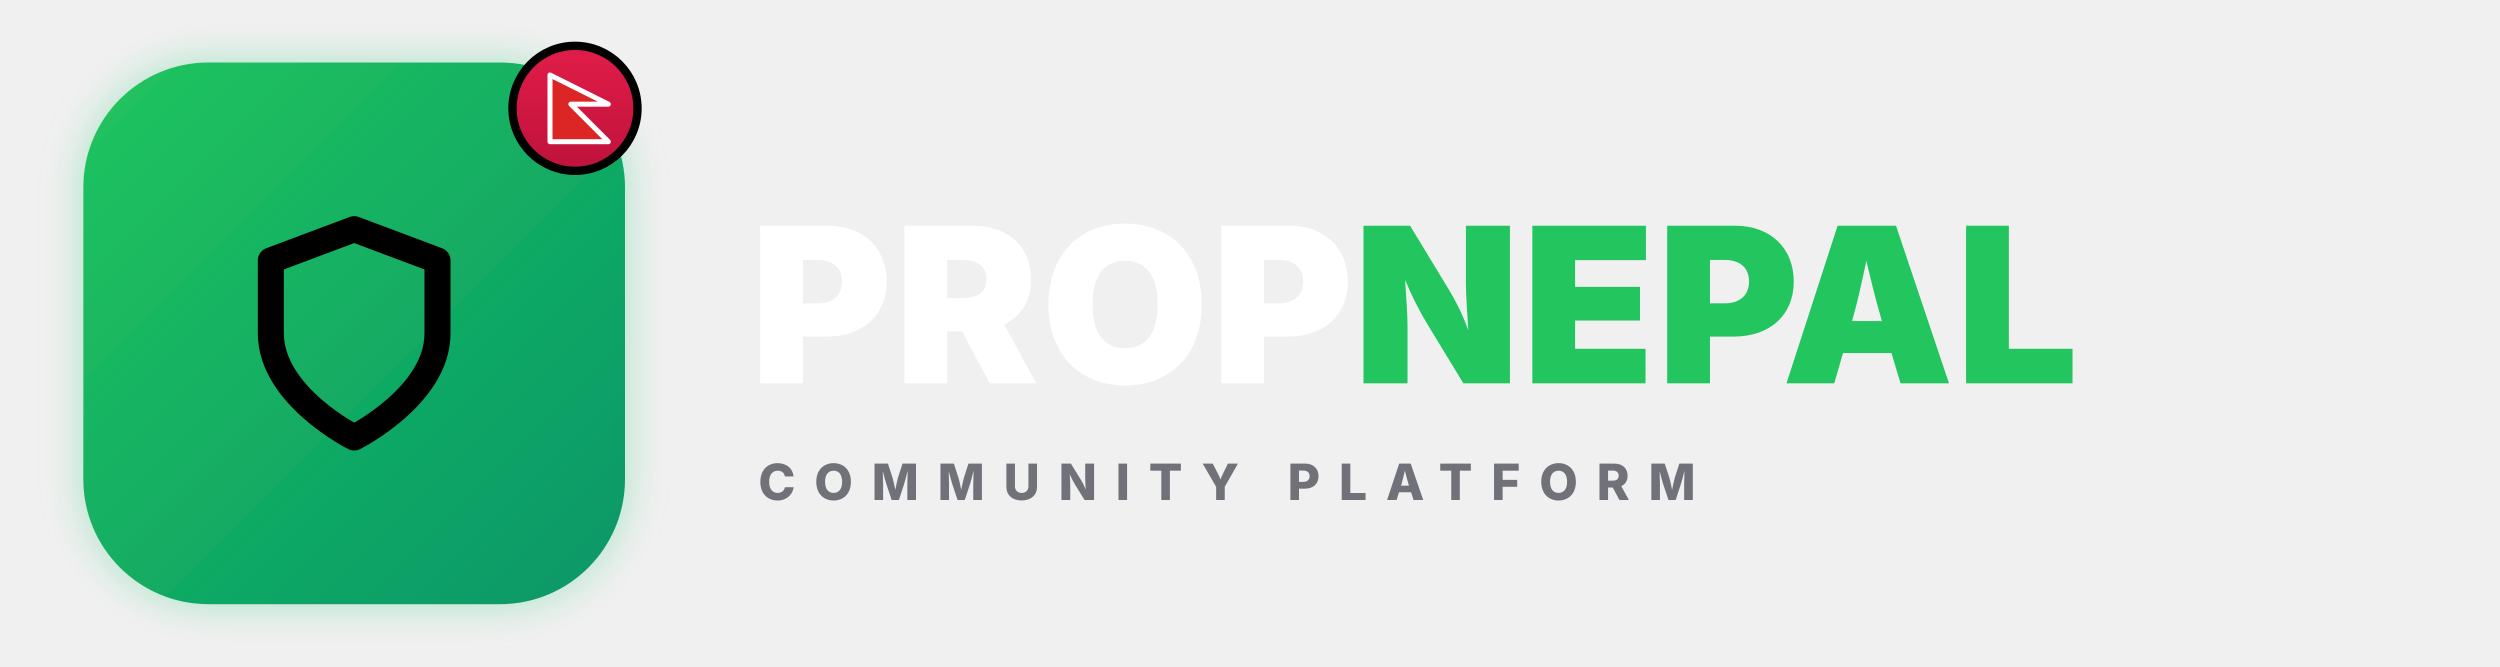
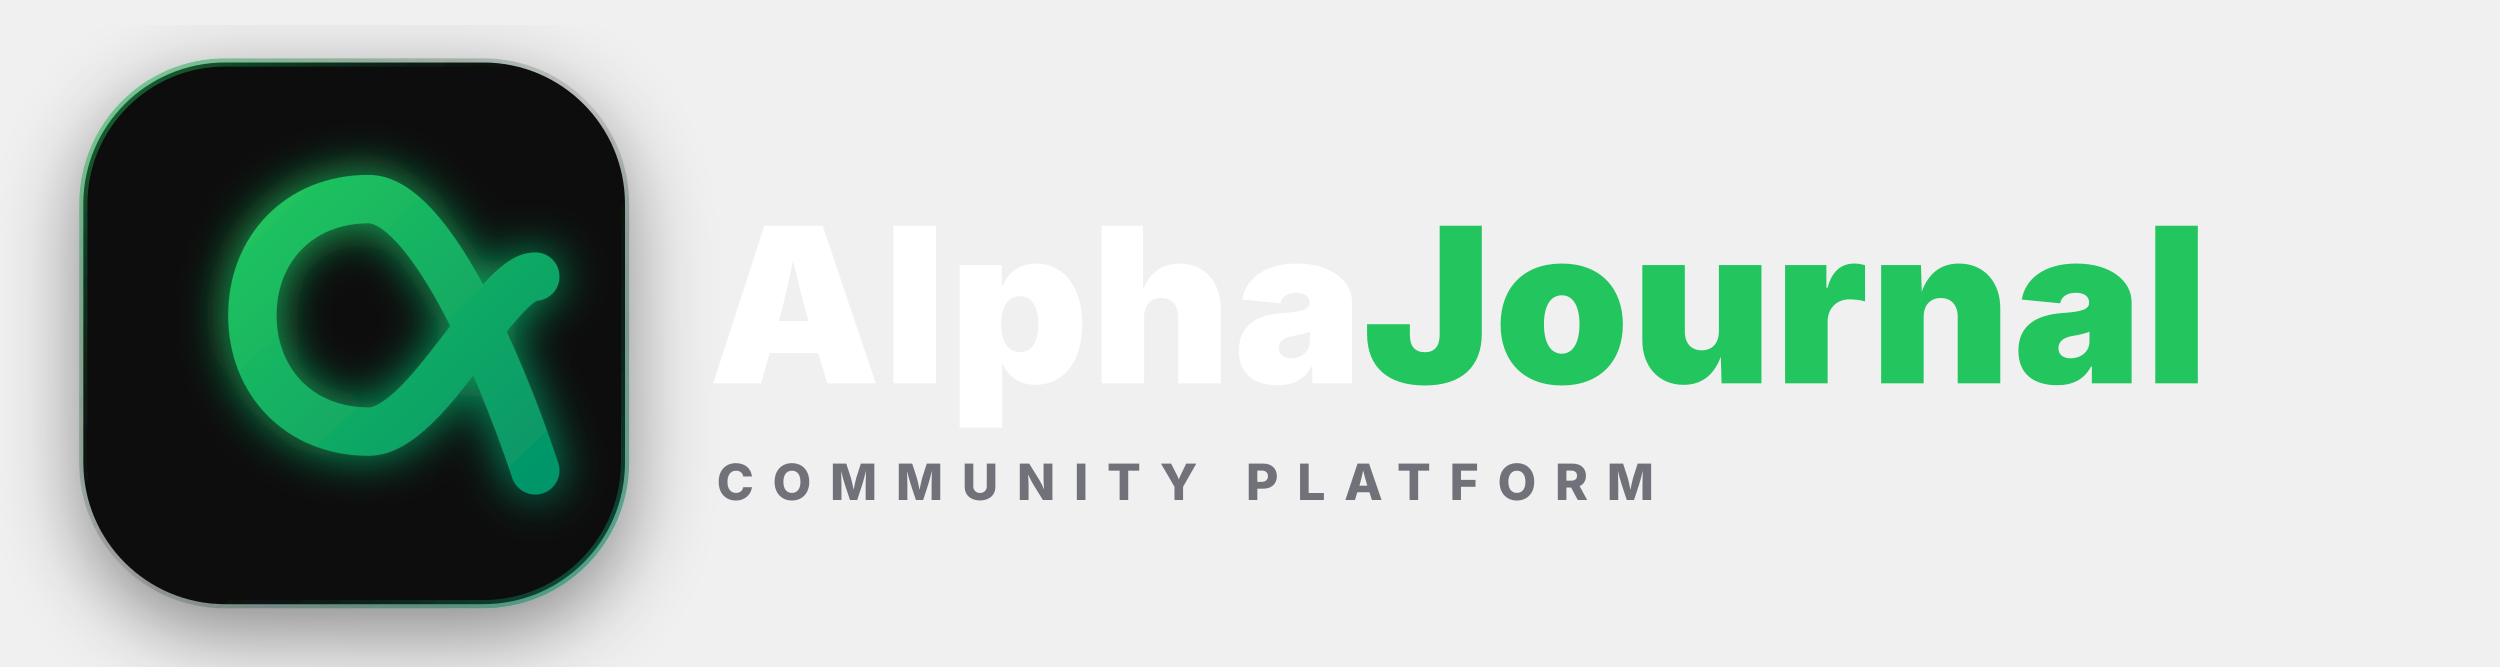
<svg xmlns="http://www.w3.org/2000/svg" viewBox="0 0 600 160" width="100%" height="100%">
  <defs>
-     <linearGradient id="header-shield-grad" x1="0%" y1="0%" x2="100%" y2="100%">
+     <linearGradient id="alpha-grad" x1="0%" y1="0%" x2="100%" y2="100%">
      <stop offset="0%" stop-color="#22c55e" />
      <stop offset="100%" stop-color="#059669" />
    </linearGradient>
-     <linearGradient id="nepal-red-grad" x1="0%" y1="0%" x2="0%" y2="100%">
-       <stop offset="0%" stop-color="#e11d48" />
-       <stop offset="100%" stop-color="#be123c" />
+     <linearGradient id="border-grad" x1="0%" y1="0%" x2="100%" y2="100%">
+       <stop offset="0%" stop-color="#22c55e" stop-opacity="0.6" />
+       <stop offset="50%" stop-color="#09090b" stop-opacity="0.1" />
+       <stop offset="100%" stop-color="#059669" stop-opacity="0.6" />
    </linearGradient>
-     <filter id="glow-shadow" x="-20%" y="-20%" width="140%" height="140%">
-       <feDropShadow dx="0" dy="0" stdDeviation="5" flood-color="#22c55e" flood-opacity="0.3" />
+     <filter id="container-shadow" x="-20%" y="-20%" width="140%" height="140%">
+       <feDropShadow dx="0" dy="6" stdDeviation="10" flood-color="#000000" flood-opacity="0.45" />
+     </filter>
+     <filter id="alpha-glow" x="-30%" y="-30%" width="160%" height="160%">
+       <feGaussianBlur stdDeviation="6" result="blur" />
+       <feMerge>
+         <feMergeNode in="blur" />
+         <feMergeNode in="SourceGraphic" />
+       </feMerge>
    </filter>
  </defs>
  <g transform="translate(10, 0)">
-     <rect width="130" height="130" x="10" y="15" rx="30" fill="url(#header-shield-grad)" filter="url(#glow-shadow)" />
-     <g transform="translate(45, 50) scale(2.5)">
-       <path d="M12 22s8-4 8-10V5l-8-3-8 3v7c0 6 8 10 8 10z" fill="none" stroke="#000000" stroke-width="2.5" stroke-linecap="round" stroke-linejoin="round" />
-     </g>
-     <g transform="translate(112, 10)">
-       <circle cx="16" cy="16" r="15" fill="url(#nepal-red-grad)" stroke="#000000" stroke-width="2" />
-       <path d="M10 8 L24 15 L15 15 L24 24 L10 24 Z" fill="#dc2626" stroke="#ffffff" stroke-width="1.2" stroke-linejoin="round" />
+     <rect width="130" height="130" x="10" y="15" rx="34" fill="#09090b" stroke="url(#border-grad)" stroke-width="2" filter="url(#container-shadow)" />
+     <g transform="translate(5, 5) scale(0.93)" filter="url(#alpha-glow)">
+       <path d="M 122,66 C 112,66 94,106 79,106 C 61,106 49,93 49,76 C 49,59 61,46 79,46 C 94,46 112,86 122,116" fill="none" stroke="url(#alpha-grad)" stroke-width="12.5" stroke-linecap="round" stroke-linejoin="round" />
    </g>
  </g>
-   <g transform="translate(180, 92)">
+   <g transform="translate(170, 92)">
    <text font-family="system-ui, -apple-system, sans-serif" font-weight="900" font-size="52" fill="#ffffff" letter-spacing="0.5">
-       PROP<tspan fill="#22c55e">NEPAL</tspan>
+       Alpha<tspan fill="#22c55e">Journal</tspan>
    </text>
    <text y="28" x="2" font-family="system-ui, -apple-system, sans-serif" font-weight="800" font-size="12" fill="#71717a" letter-spacing="4.5">
      COMMUNITY PLATFORM
    </text>
  </g>
</svg>
